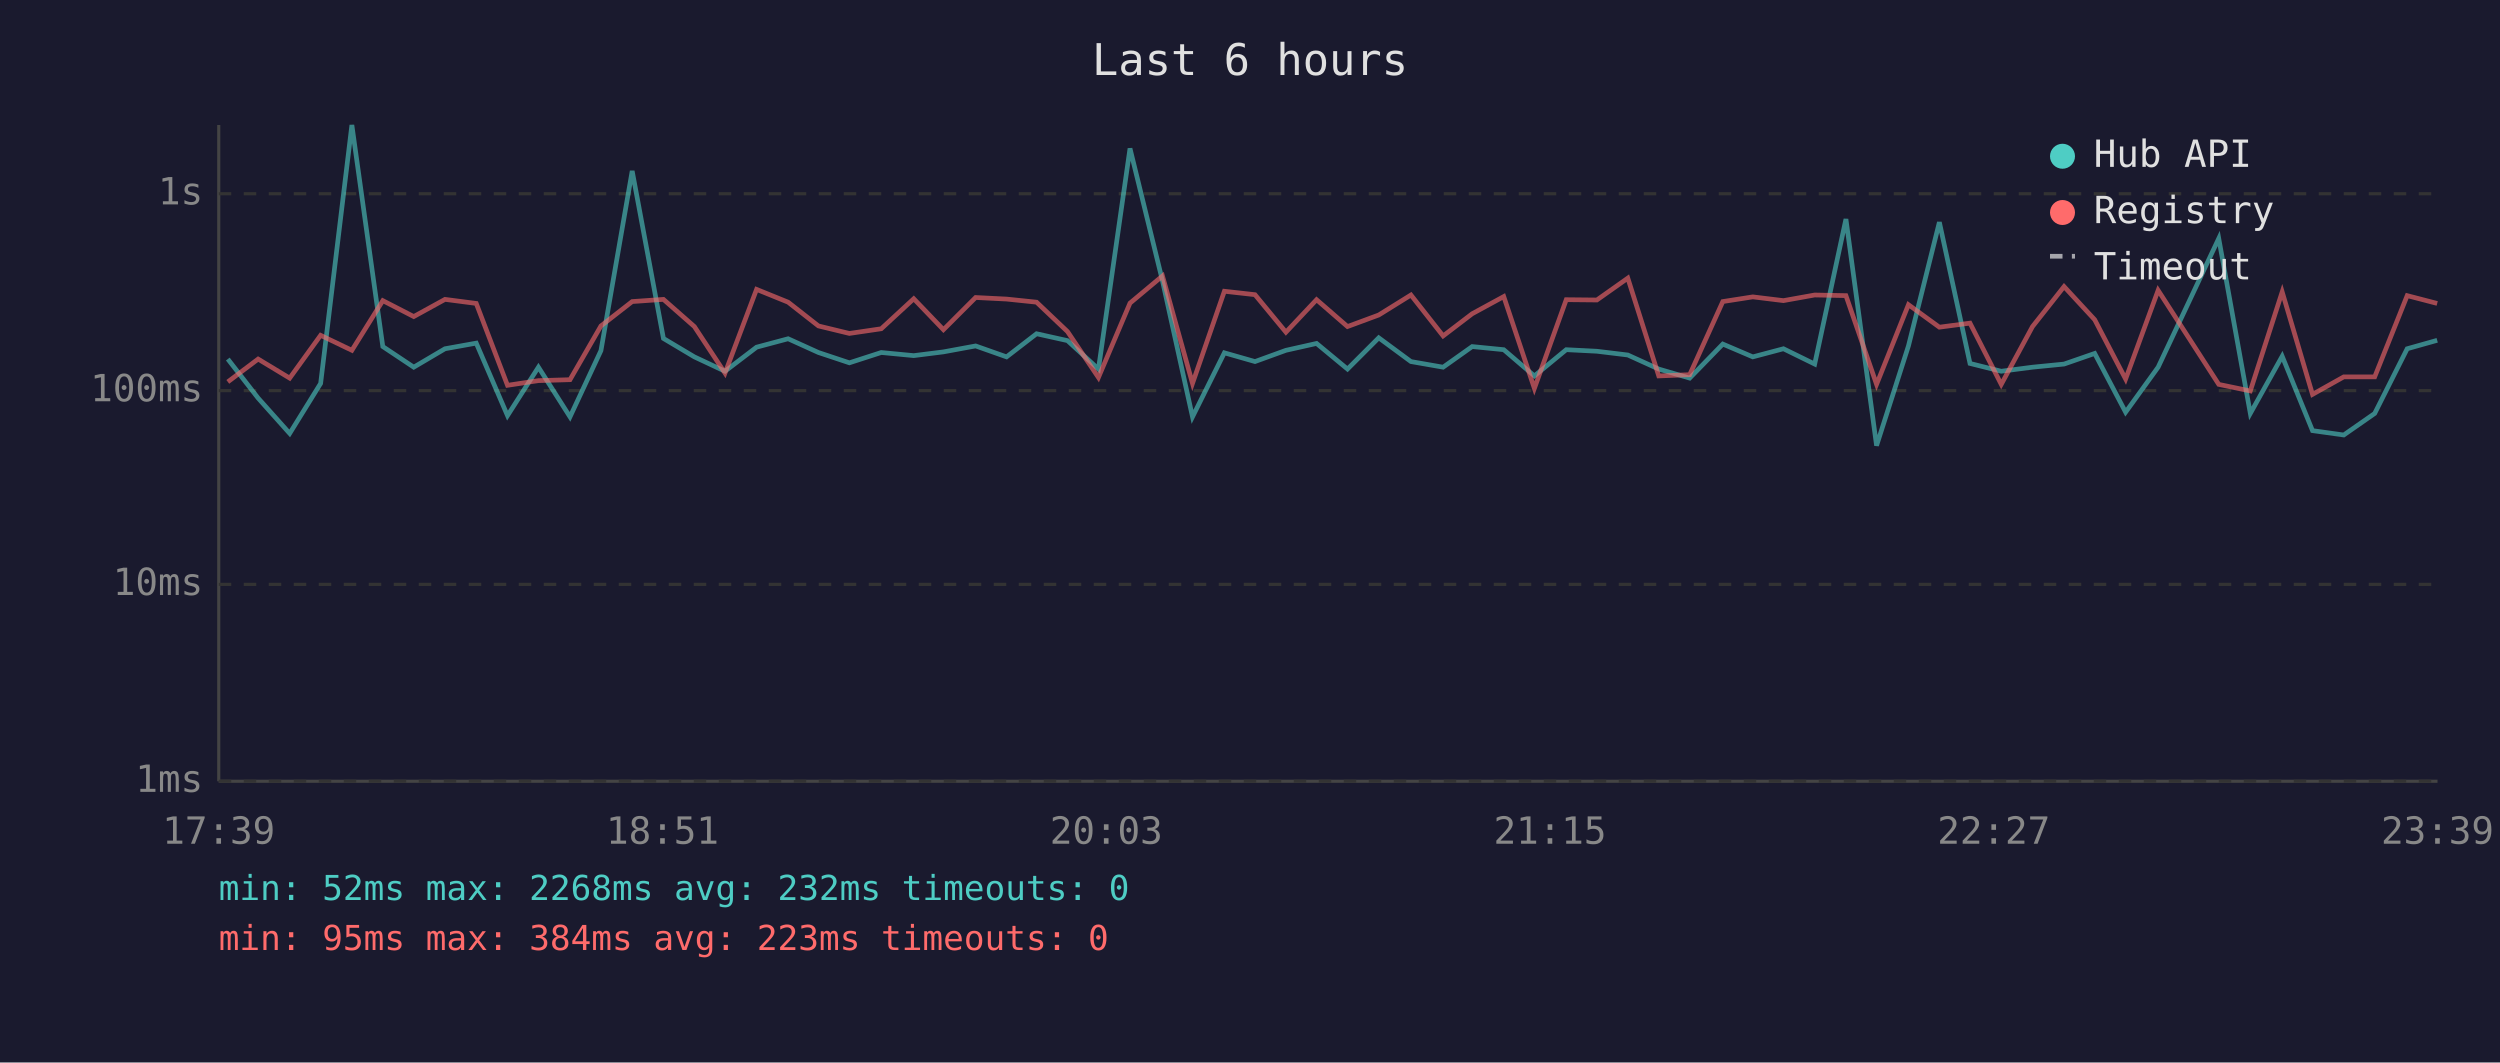
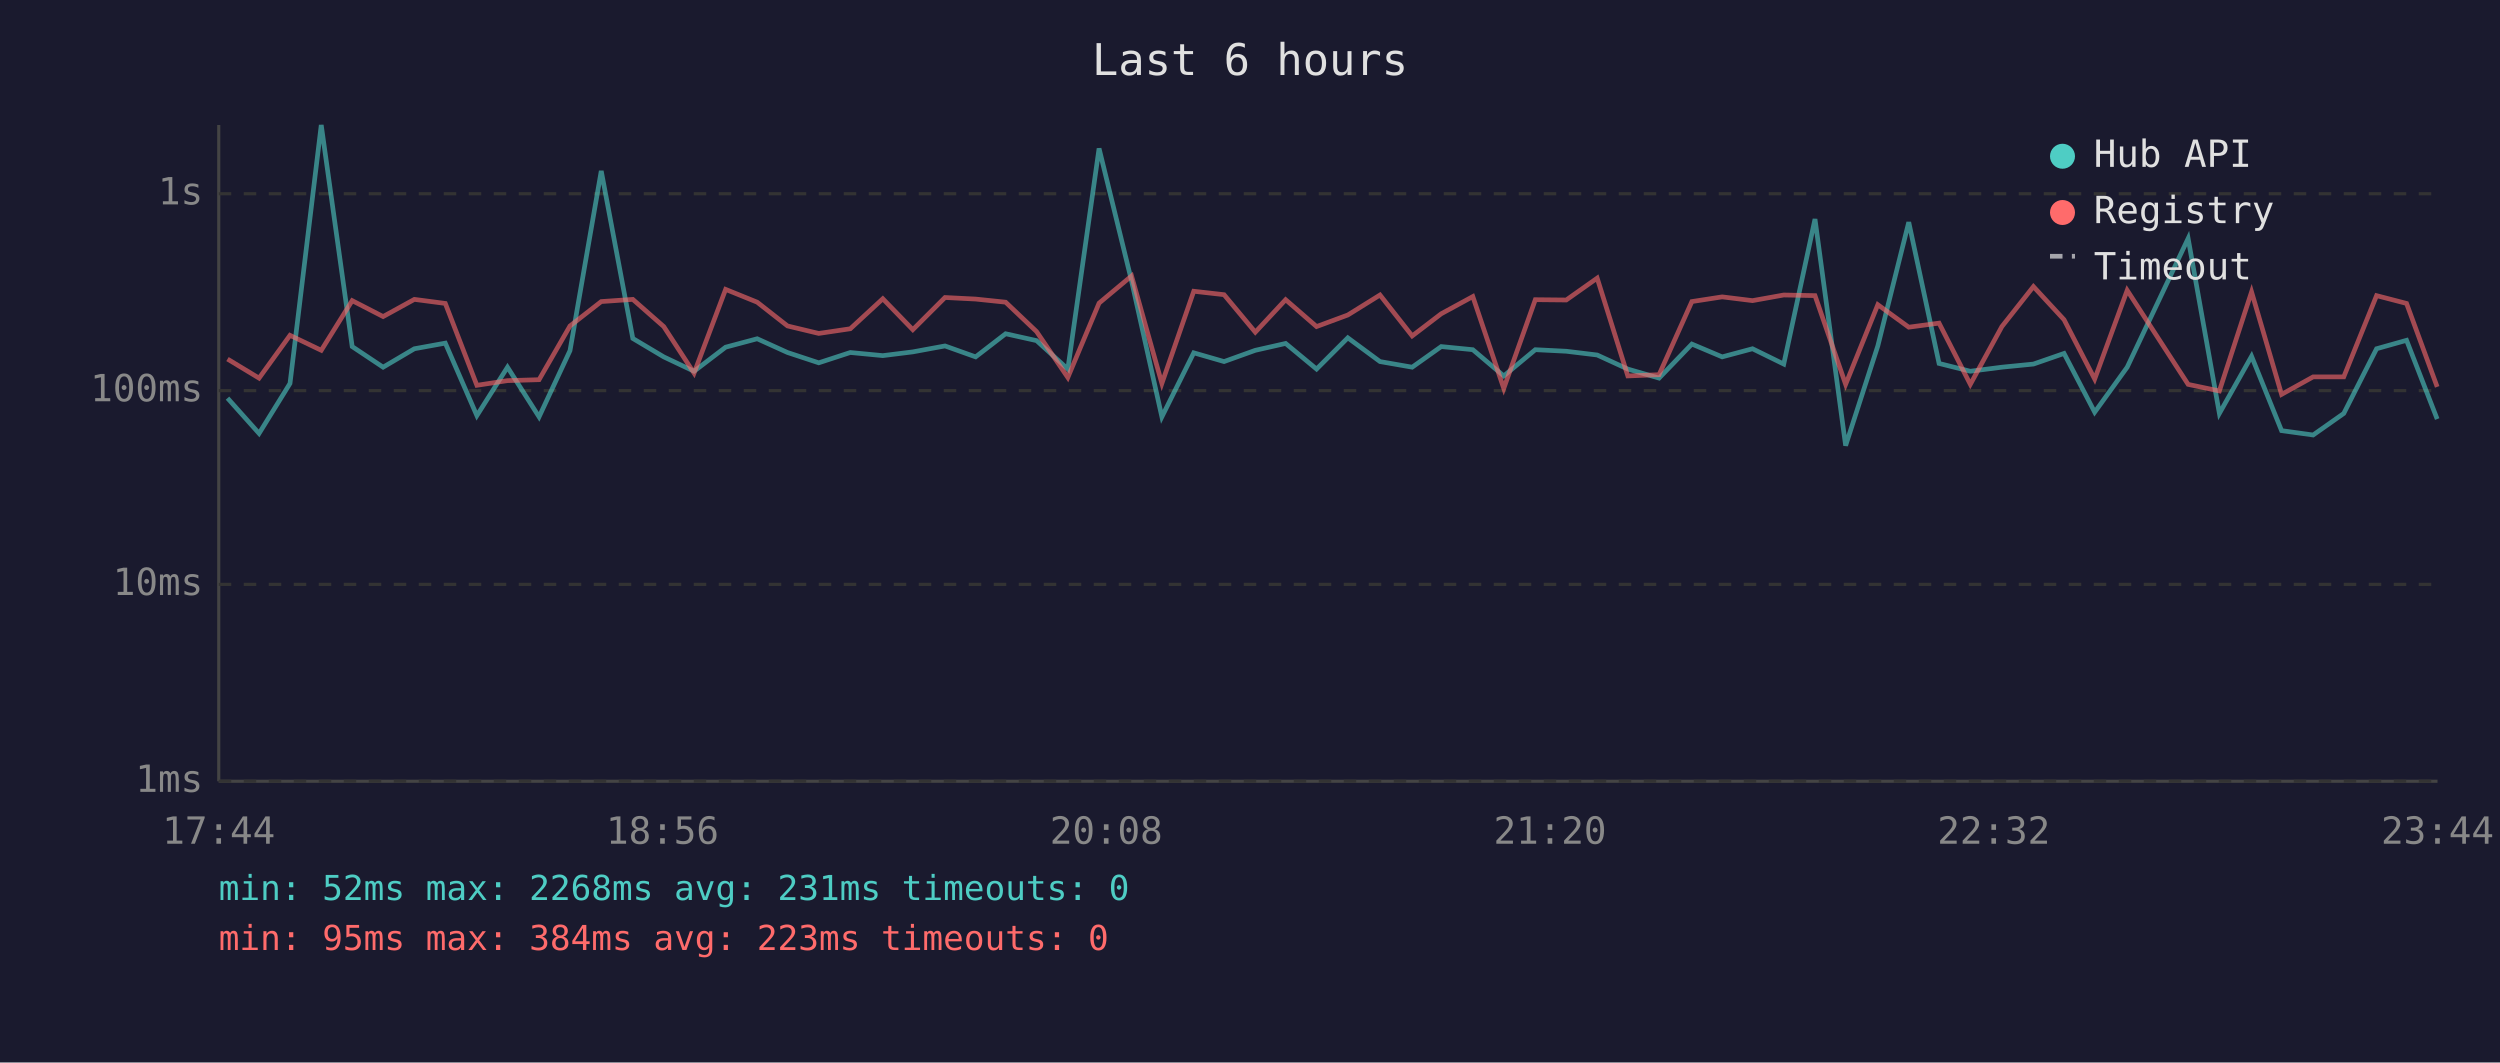
<svg xmlns="http://www.w3.org/2000/svg" viewBox="0 0 800 340" font-family="monospace" font-size="12">
  <rect width="800" height="340" fill="#1a1a2e" />
  <text x="400" y="24" fill="#e0e0e0" font-size="14" text-anchor="middle">Last 6 hours</text>
  <line x1="70" y1="40" x2="70" y2="250" stroke="#444" stroke-width="1" />
  <line x1="70" y1="250" x2="780" y2="250" stroke="#444" stroke-width="1" />
  <line x1="70" y1="250" x2="780" y2="250" stroke="#333" stroke-width="1" stroke-dasharray="4" />
  <text x="65" y="250" fill="#888" text-anchor="end" dominant-baseline="middle">1ms</text>
  <line x1="70" y1="187" x2="780" y2="187" stroke="#333" stroke-width="1" stroke-dasharray="4" />
  <text x="65" y="187" fill="#888" text-anchor="end" dominant-baseline="middle">10ms</text>
  <line x1="70" y1="125" x2="780" y2="125" stroke="#333" stroke-width="1" stroke-dasharray="4" />
  <text x="65" y="125" fill="#888" text-anchor="end" dominant-baseline="middle">100ms</text>
  <line x1="70" y1="62" x2="780" y2="62" stroke="#333" stroke-width="1" stroke-dasharray="4" />
  <text x="65" y="62" fill="#888" text-anchor="end" dominant-baseline="middle">1s</text>
-   <text x="70" y="270" fill="#888" text-anchor="middle">17:39</text>
-   <text x="212" y="270" fill="#888" text-anchor="middle">18:51</text>
-   <text x="354" y="270" fill="#888" text-anchor="middle">20:03</text>
-   <text x="496" y="270" fill="#888" text-anchor="middle">21:15</text>
-   <text x="638" y="270" fill="#888" text-anchor="middle">22:27</text>
-   <text x="780" y="270" fill="#888" text-anchor="middle">23:39</text>
-   <polyline points="72.9,114.9 82.6,127.4 92.7,138.7 102.6,122.7 112.6,40.0 122.5,110.9 132.4,117.5 142.4,111.6 152.4,109.8 162.4,133.0 172.3,117.5 182.4,133.4 192.3,112.2 202.3,54.7 212.3,108.3 222.2,114.2 232.0,118.8 242.1,111.1 252.2,108.4 261.9,112.8 271.8,116.1 282.0,112.8 292.4,113.8 301.9,112.6 312.2,110.7 322.1,114.2 331.7,106.8 341.6,109.0 351.5,118.1 361.6,47.5 372.0,89.9 381.6,133.4 391.8,112.9 401.6,115.7 411.5,112.1 421.3,109.9 431.2,118.1 441.2,108.1 451.5,115.7 461.8,117.5 471.1,110.9 481.2,111.9 491.0,120.3 501.2,111.9 511.0,112.4 520.9,113.6 530.8,118.1 540.7,121.0 551.3,110.1 560.9,114.2 570.7,111.6 580.7,116.5 590.7,70.1 600.5,142.6 610.7,110.7 620.6,71.1 630.4,116.3 640.4,118.8 650.4,117.5 660.5,116.5 670.3,113.1 680.2,131.9 690.6,117.5 710.0,76.3 720.1,132.3 730.3,114.0 740.0,137.8 750.0,139.2 759.9,132.3 770.3,111.6 779.9,108.9" fill="none" stroke="#4ecdc4" stroke-width="1.5" opacity="0.6" />
-   <polyline points="72.9,122.2 82.6,114.9 92.7,121.0 102.6,107.3 112.6,112.1 122.5,96.2 132.4,101.3 142.4,95.8 152.4,97.1 162.4,123.3 172.3,121.8 182.4,121.5 192.3,104.3 202.3,96.5 212.3,95.8 222.2,104.5 232.0,119.4 242.1,92.6 252.2,96.7 261.9,104.3 271.8,106.7 282.0,105.2 292.4,95.6 301.9,105.5 312.2,95.2 322.1,95.7 331.7,96.7 341.6,106.1 351.5,120.8 361.6,97.0 372.0,88.3 381.6,122.7 391.8,93.2 401.6,94.3 411.5,106.3 421.3,95.9 431.2,104.5 441.2,100.8 451.5,94.4 461.8,107.5 471.1,100.4 481.2,94.9 491.0,124.3 501.2,95.9 511.0,96.0 520.9,89.0 530.8,120.3 540.7,119.9 551.3,96.5 560.9,95.0 570.7,96.2 580.7,94.4 590.7,94.6 600.5,123.0 610.7,97.5 620.6,104.7 630.4,103.4 640.4,123.0 650.4,104.5 660.5,91.7 670.3,102.3 680.2,121.3 690.6,92.9 710.0,123.0 720.1,125.1 730.3,93.4 740.0,126.2 750.0,120.6 759.9,120.6 770.3,94.6 779.9,97.1" fill="none" stroke="#ff6b6b" stroke-width="1.5" opacity="0.6" />
+   <text x="70" y="270" fill="#888" text-anchor="middle">17:44</text>
+   <text x="212" y="270" fill="#888" text-anchor="middle">18:56</text>
+   <text x="354" y="270" fill="#888" text-anchor="middle">20:08</text>
+   <text x="496" y="270" fill="#888" text-anchor="middle">21:20</text>
+   <text x="638" y="270" fill="#888" text-anchor="middle">22:32</text>
+   <text x="780" y="270" fill="#888" text-anchor="middle">23:44</text>
+   <polyline points="72.8,127.4 82.9,138.7 92.8,122.7 102.8,40.0 112.7,110.9 122.6,117.5 132.6,111.6 142.5,109.8 152.6,133.0 162.4,117.5 172.5,133.4 182.4,112.2 192.4,54.7 202.5,108.3 212.4,114.2 222.1,118.8 232.2,111.1 242.3,108.4 252.0,112.8 262.0,116.1 272.1,112.8 282.5,113.8 292.1,112.6 302.4,110.7 312.2,114.2 321.8,106.8 331.7,109.0 341.7,118.1 351.7,47.5 362.1,89.9 371.8,133.4 382.0,112.9 391.7,115.7 401.7,112.1 411.4,109.9 421.3,118.1 431.3,108.1 441.6,115.7 451.9,117.5 461.2,110.9 471.3,111.9 481.2,120.3 491.3,111.9 501.2,112.4 511.1,113.6 520.9,118.1 530.9,121.0 541.4,110.1 551.1,114.2 560.8,111.6 570.8,116.5 580.8,70.1 590.6,142.6 600.9,110.7 610.8,71.1 620.5,116.3 630.5,118.8 640.6,117.5 650.7,116.5 660.5,113.1 670.3,131.9 680.7,117.5 700.2,76.3 710.2,132.3 720.5,114.0 730.1,137.8 740.2,139.2 750.0,132.3 760.5,111.6 770.1,108.9 779.9,134.1" fill="none" stroke="#4ecdc4" stroke-width="1.5" opacity="0.6" />
+   <polyline points="72.8,114.9 82.9,121.0 92.8,107.3 102.8,112.1 112.7,96.2 122.6,101.3 132.6,95.8 142.5,97.1 152.6,123.3 162.4,121.8 172.5,121.5 182.4,104.3 192.4,96.5 202.5,95.8 212.4,104.5 222.1,119.4 232.2,92.6 242.3,96.7 252.0,104.3 262.0,106.7 272.1,105.2 282.5,95.6 292.1,105.5 302.4,95.2 312.2,95.7 321.8,96.7 331.7,106.1 341.7,120.8 351.7,97.0 362.1,88.3 371.8,122.7 382.0,93.2 391.7,94.3 401.7,106.3 411.4,95.9 421.3,104.5 431.3,100.8 441.6,94.4 451.9,107.5 461.2,100.4 471.3,94.9 481.2,124.3 491.3,95.9 501.2,96.0 511.1,89.0 520.9,120.3 530.9,119.9 541.4,96.5 551.1,95.0 560.8,96.2 570.8,94.4 580.8,94.6 590.6,123.0 600.9,97.5 610.8,104.7 620.5,103.4 630.5,123.0 640.6,104.5 650.7,91.7 660.5,102.3 670.3,121.3 680.7,92.9 700.2,123.0 710.2,125.1 720.5,93.4 730.1,126.2 740.2,120.6 750.0,120.6 760.5,94.6 770.1,97.1 779.9,123.8" fill="none" stroke="#ff6b6b" stroke-width="1.5" opacity="0.6" />
  <circle cx="660" cy="50" r="4" fill="#4ecdc4" />
  <text x="670" y="50" fill="#e0e0e0" dominant-baseline="middle">Hub API</text>
  <circle cx="660" cy="68" r="4" fill="#ff6b6b" />
  <text x="670" y="68" fill="#e0e0e0" dominant-baseline="middle">Registry</text>
  <line x1="656" y1="82" x2="664" y2="82" stroke="#e0e0e0" stroke-width="1.5" stroke-dasharray="4,3" opacity="0.7" />
  <text x="670" y="86" fill="#e0e0e0" dominant-baseline="middle">Timeout</text>
-   <text x="70" y="288" fill="#4ecdc4" font-size="11">min: 52ms  max: 2268ms  avg: 232ms  timeouts: 0</text>
+   <text x="70" y="288" fill="#4ecdc4" font-size="11">min: 52ms  max: 2268ms  avg: 231ms  timeouts: 0</text>
  <text x="70" y="304" fill="#ff6b6b" font-size="11">min: 95ms  max: 384ms  avg: 223ms  timeouts: 0</text>
</svg>
